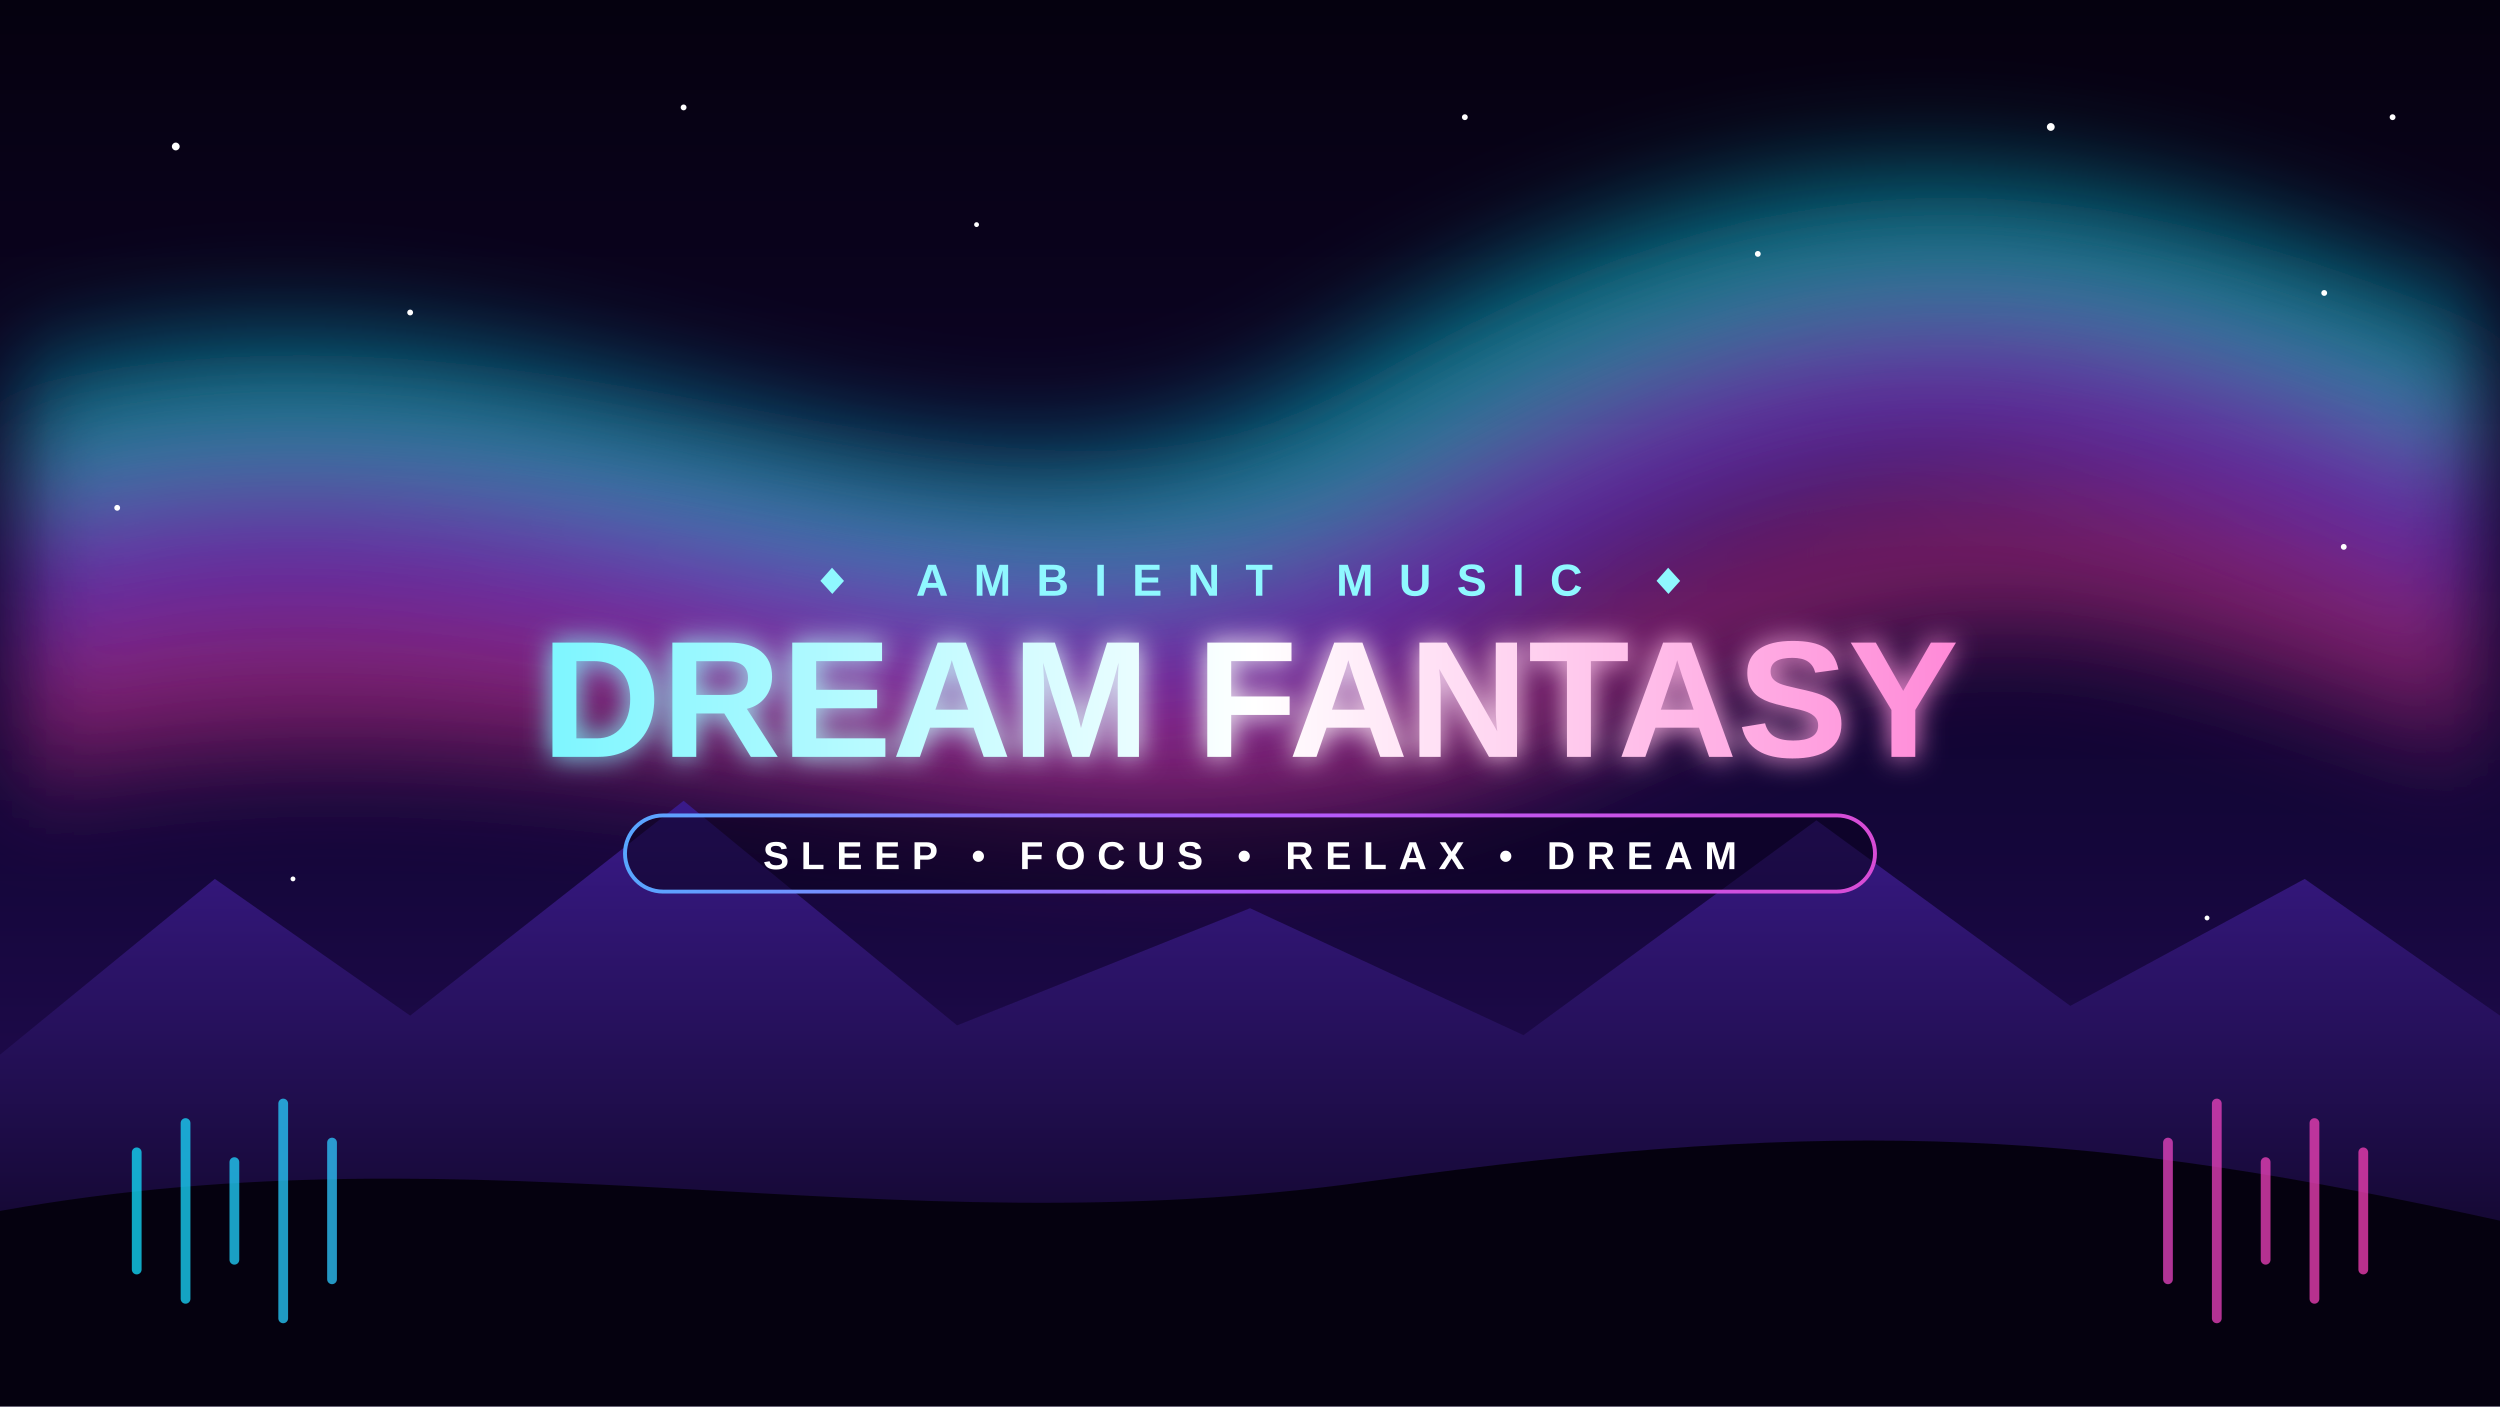
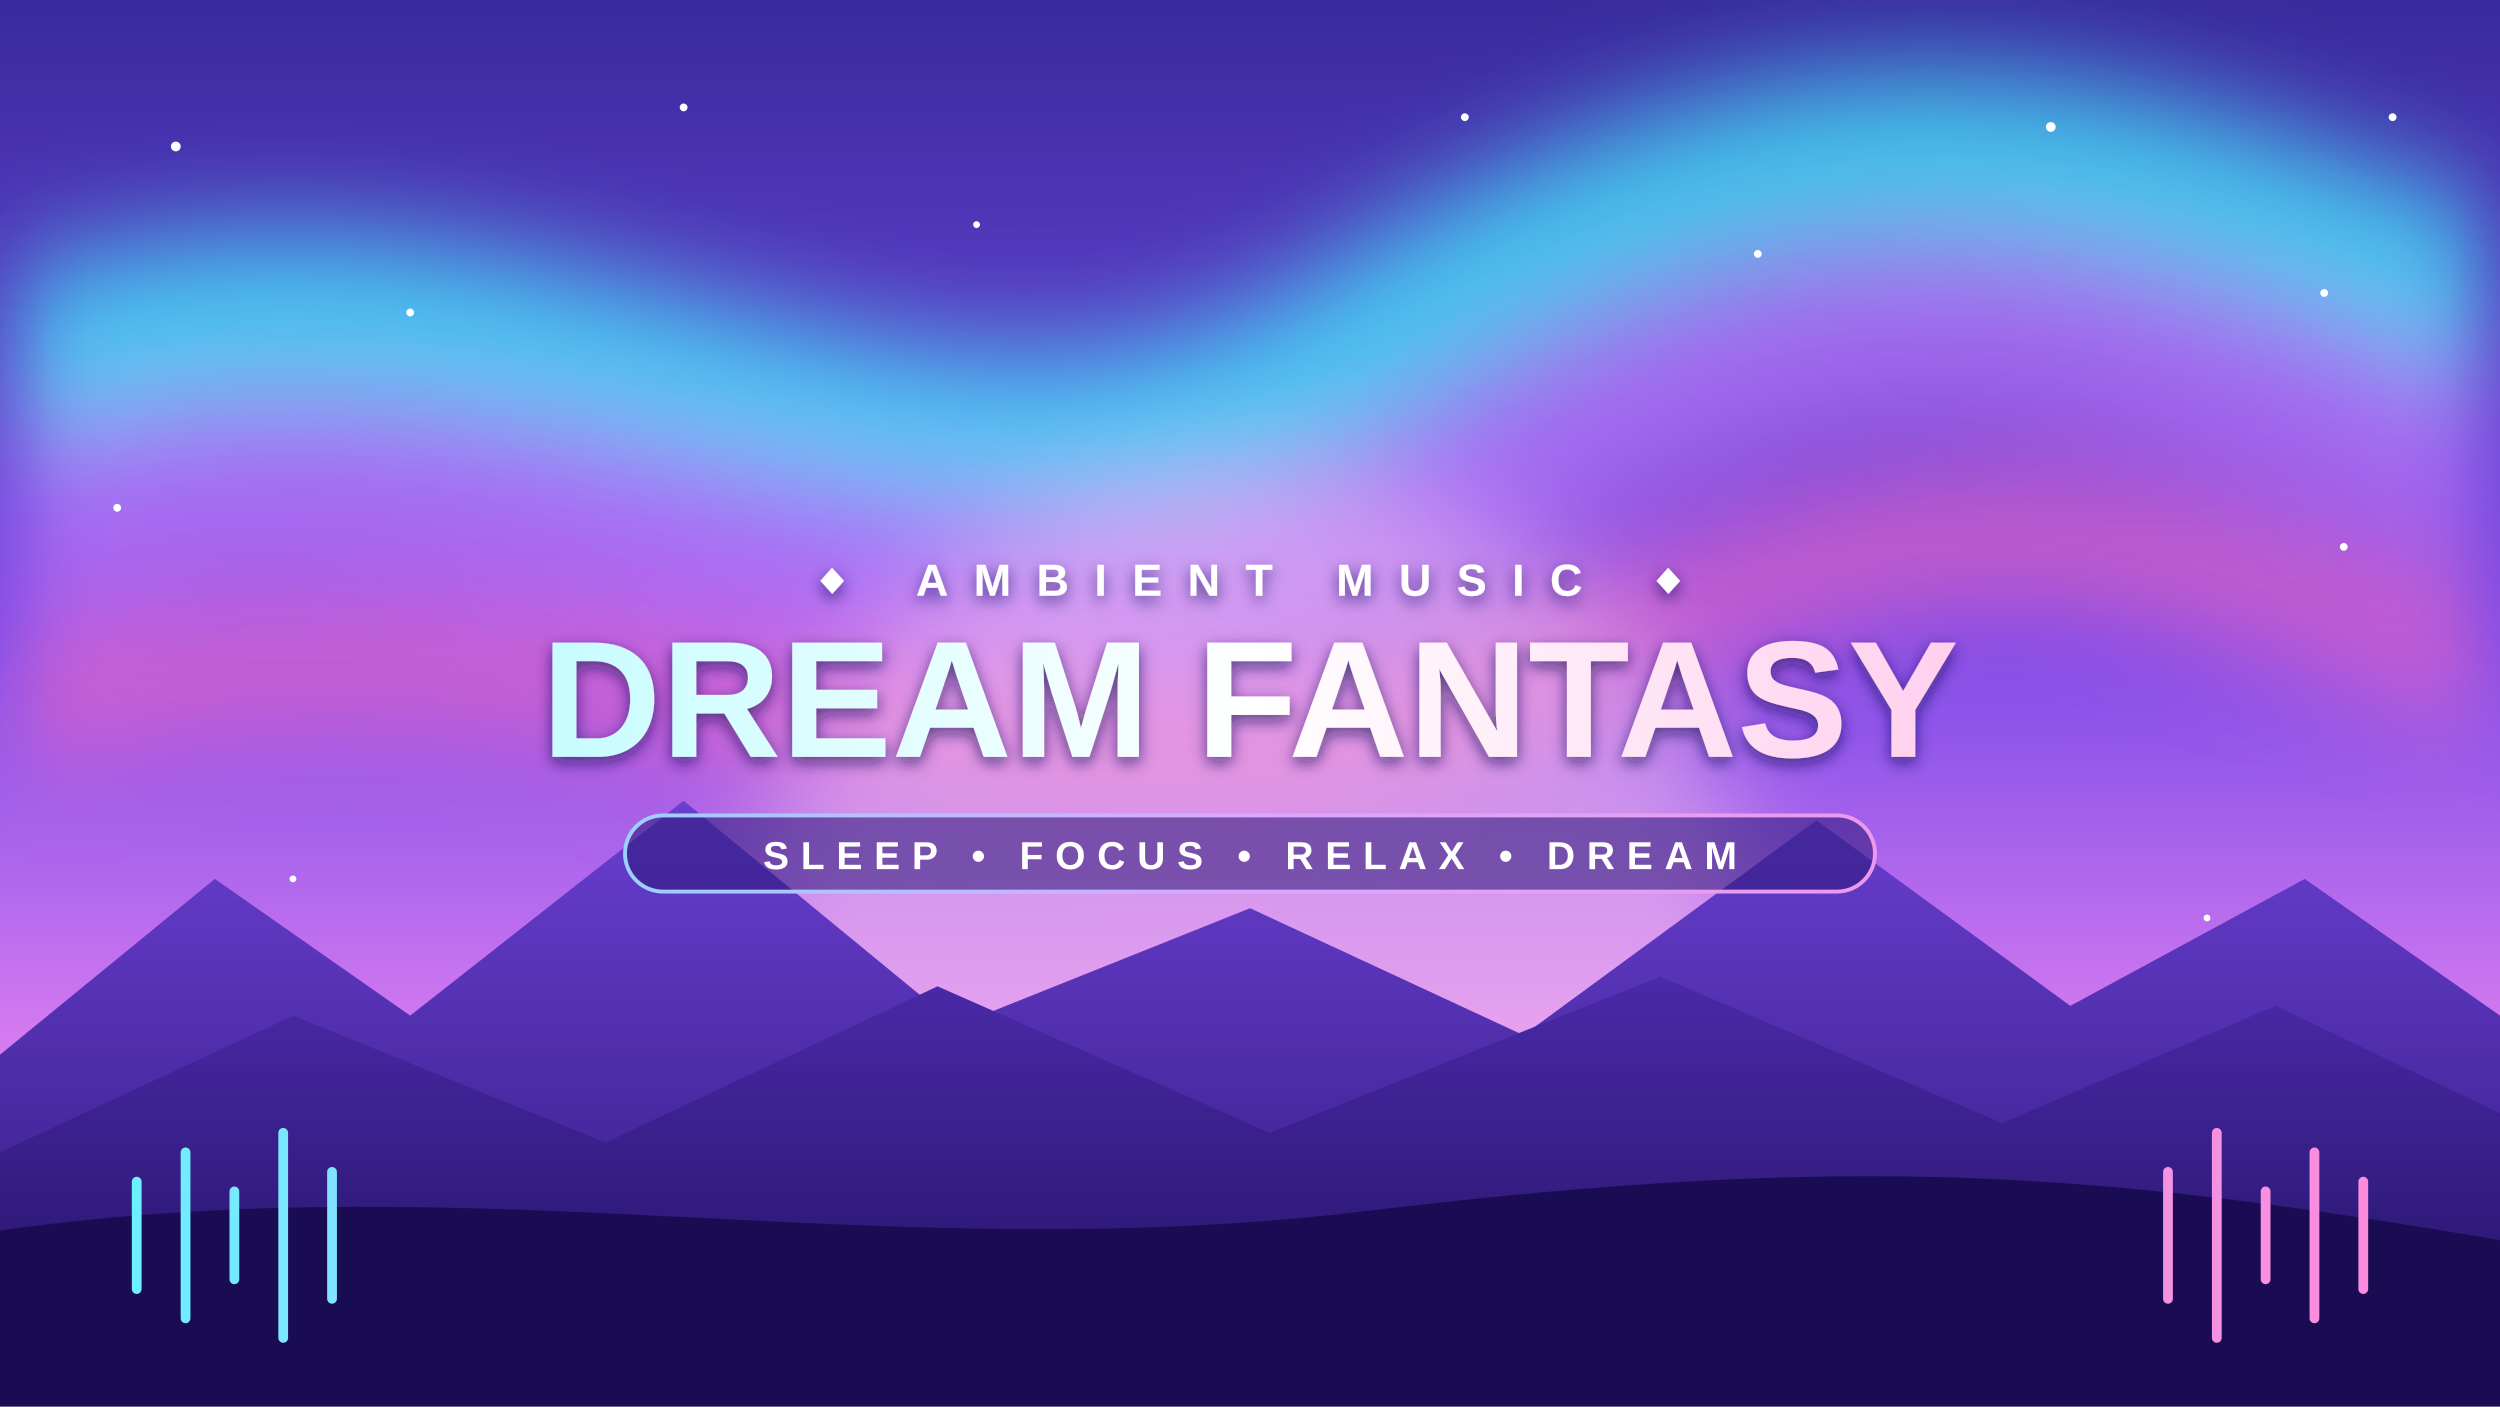
<svg xmlns="http://www.w3.org/2000/svg" width="2560" height="1440" viewBox="0 0 2560 1440">
  <defs>
    <linearGradient id="bg" x1="0" y1="0" x2="0" y2="1">
-       <stop offset="0" stop-color="#05010f" />
-       <stop offset="0.6" stop-color="#14063a" />
-       <stop offset="1" stop-color="#2a0f5e" />
+       <stop offset="0" stop-color="#3a2a9e" />
+       <stop offset="0.45" stop-color="#7a4ae8" />
+       <stop offset="0.75" stop-color="#d77cf0" />
+       <stop offset="1" stop-color="#ffa6dc" />
    </linearGradient>
    <linearGradient id="neon" gradientUnits="userSpaceOnUse" x1="0" y1="0" x2="2560" y2="0">
-       <stop offset="0" stop-color="#00f0ff" />
-       <stop offset="0.5" stop-color="#b05cff" />
-       <stop offset="1" stop-color="#ff3cac" />
+       <stop offset="0" stop-color="#5ff8ff" />
+       <stop offset="0.5" stop-color="#d9a8ff" />
+       <stop offset="1" stop-color="#ff8ad8" />
    </linearGradient>
    <linearGradient id="txt" x1="0" x2="1">
-       <stop offset="0" stop-color="#7ff6ff" />
+       <stop offset="0" stop-color="#c8fcff" />
      <stop offset="0.5" stop-color="#ffffff" />
-       <stop offset="1" stop-color="#ff8ad8" />
+       <stop offset="1" stop-color="#ffd0ee" />
    </linearGradient>
    <linearGradient id="mt" x1="0" y1="0" x2="0" y2="1">
-       <stop offset="0" stop-color="#3a1a8a" />
-       <stop offset="1" stop-color="#05010f" />
+       <stop offset="0" stop-color="#6a3fd0" />
+       <stop offset="1" stop-color="#2a1678" />
+     </linearGradient>
+     <linearGradient id="mt2" x1="0" y1="0" x2="0" y2="1">
+       <stop offset="0" stop-color="#4a2aa8" />
+       <stop offset="1" stop-color="#1e0f5c" />
    </linearGradient>
    <filter id="blur" filterUnits="userSpaceOnUse" x="-500" y="-500" width="3600" height="2500">
      <feGaussianBlur stdDeviation="55" />
    </filter>
    <filter id="glow" filterUnits="userSpaceOnUse" x="-200" y="-200" width="3000" height="1800">
-       <feGaussianBlur stdDeviation="14" result="b" />
+       <feGaussianBlur stdDeviation="12" result="b" />
      <feMerge>
        <feMergeNode in="b" />
        <feMergeNode in="SourceGraphic" />
      </feMerge>
    </filter>
+     <filter id="shadow" filterUnits="userSpaceOnUse" x="-200" y="-200" width="3000" height="1800">
+       <feDropShadow dx="0" dy="6" stdDeviation="8" flood-color="#1a0a5a" flood-opacity=".65" />
+     </filter>
  </defs>
  <rect width="2560" height="1440" fill="url(#bg)" />
-   <g filter="url(#blur)" opacity=".9" fill="none" stroke-linecap="round">
-     <path d="M-100 520 C 500 220 900 760 1400 450 S 2200 250 2700 480" stroke="#00f0ff" stroke-width="150" opacity=".55" />
-     <path d="M-100 640 C 500 380 1000 850 1500 560 S 2200 420 2700 600" stroke="#a24bff" stroke-width="170" opacity=".6" />
-     <path d="M-100 760 C 600 560 1100 940 1600 700 S 2200 600 2700 740" stroke="#ff3cac" stroke-width="130" opacity=".5" />
+   <g filter="url(#blur)" fill="none" stroke-linecap="round">
+     <path d="M-100 420 C 500 120 900 660 1400 350 S 2200 150 2700 380" stroke="#40f4ff" stroke-width="170" opacity=".75" />
+     <path d="M-100 580 C 500 320 1000 790 1500 500 S 2200 360 2700 540" stroke="#c07cff" stroke-width="180" opacity=".7" />
+     <path d="M-100 740 C 600 540 1100 920 1600 680 S 2200 580 2700 720" stroke="#ff6cc0" stroke-width="140" opacity=".6" />
  </g>
+   <circle cx="1280" cy="1000" r="520" fill="#ffd0f0" opacity=".45" filter="url(#blur)" />
  <g fill="#fff">
-     <circle cx="180" cy="150" r="4" />
-     <circle cx="420" cy="320" r="3" />
-     <circle cx="700" cy="110" r="3" />
-     <circle cx="1000" cy="230" r="2.5" />
-     <circle cx="1500" cy="120" r="3" />
-     <circle cx="1800" cy="260" r="3" />
-     <circle cx="2100" cy="130" r="4" />
-     <circle cx="2380" cy="300" r="3" />
-     <circle cx="2450" cy="120" r="3" />
-     <circle cx="120" cy="520" r="3" />
-     <circle cx="2400" cy="560" r="3" />
-     <circle cx="300" cy="900" r="2.5" />
-     <circle cx="2260" cy="940" r="2.5" />
+     <circle cx="180" cy="150" r="5" />
+     <circle cx="420" cy="320" r="4" />
+     <circle cx="700" cy="110" r="4" />
+     <circle cx="1000" cy="230" r="3.5" />
+     <circle cx="1500" cy="120" r="4" />
+     <circle cx="1800" cy="260" r="4" />
+     <circle cx="2100" cy="130" r="5" />
+     <circle cx="2380" cy="300" r="4" />
+     <circle cx="2450" cy="120" r="4" />
+     <circle cx="120" cy="520" r="4" />
+     <circle cx="2400" cy="560" r="4" />
+     <circle cx="300" cy="900" r="3.5" />
+     <circle cx="2260" cy="940" r="3.5" />
  </g>
  <path d="M0 1080 L 220 900 L 420 1040 L 700 820 L 980 1050 L 1280 930 L 1560 1060 L 1860 840 L 2120 1030 L 2360 900 L 2560 1040 V1440 H0Z" fill="url(#mt)" />
-   <path d="M0 1240 C 500 1150 900 1280 1400 1210 S 2150 1160 2560 1250 V1440 H0Z" fill="#05010f" />
-   <g stroke="url(#neon)" stroke-width="10" stroke-linecap="round" opacity=".75">
-     <line x1="140" y1="1180" x2="140" y2="1300" />
-     <line x1="190" y1="1150" x2="190" y2="1330" />
-     <line x1="240" y1="1190" x2="240" y2="1290" />
-     <line x1="290" y1="1130" x2="290" y2="1350" />
-     <line x1="340" y1="1170" x2="340" y2="1310" />
-     <line x1="2220" y1="1170" x2="2220" y2="1310" />
-     <line x1="2270" y1="1130" x2="2270" y2="1350" />
-     <line x1="2320" y1="1190" x2="2320" y2="1290" />
-     <line x1="2370" y1="1150" x2="2370" y2="1330" />
-     <line x1="2420" y1="1180" x2="2420" y2="1300" />
+   <path d="M0 1180 L 300 1040 L 620 1170 L 960 1010 L 1300 1160 L 1700 1000 L 2050 1150 L 2330 1030 L 2560 1140 V1440 H0Z" fill="url(#mt2)" />
+   <path d="M0 1260 C 500 1190 900 1300 1400 1240 S 2150 1200 2560 1270 V1440 H0Z" fill="#1a0c52" />
+   <g stroke="url(#neon)" stroke-width="10" stroke-linecap="round">
+     <line x1="140" y1="1210" x2="140" y2="1320" />
+     <line x1="190" y1="1180" x2="190" y2="1350" />
+     <line x1="240" y1="1220" x2="240" y2="1310" />
+     <line x1="290" y1="1160" x2="290" y2="1370" />
+     <line x1="340" y1="1200" x2="340" y2="1330" />
+     <line x1="2220" y1="1200" x2="2220" y2="1330" />
+     <line x1="2270" y1="1160" x2="2270" y2="1370" />
+     <line x1="2320" y1="1220" x2="2320" y2="1310" />
+     <line x1="2370" y1="1180" x2="2370" y2="1350" />
+     <line x1="2420" y1="1210" x2="2420" y2="1320" />
  </g>
-   <g font-family="'Avenir Next','Helvetica Neue',Arial,sans-serif" text-anchor="middle">
-     <text x="1280" y="610" font-size="46" font-weight="700" letter-spacing="26" fill="#8ff8ff">◆ AMBIENT MUSIC ◆</text>
-     <text x="1280" y="775" font-size="170" font-weight="900" textLength="1440" lengthAdjust="spacingAndGlyphs" fill="url(#txt)" filter="url(#glow)">DREAM FANTASY</text>
-     <rect x="640" y="835" width="1280" height="78" rx="39" fill="#0a0220" fill-opacity=".6" stroke="url(#neon)" stroke-width="4" />
+   <g font-family="'Avenir Next','Montserrat','Helvetica Neue',Arial,sans-serif" text-anchor="middle">
+     <text x="1280" y="610" font-size="46" font-weight="700" letter-spacing="26" fill="#fff" filter="url(#shadow)">◆ AMBIENT MUSIC ◆</text>
+     <text x="1280" y="775" font-size="170" font-weight="900" textLength="1440" lengthAdjust="spacingAndGlyphs" fill="url(#txt)" filter="url(#shadow)">DREAM FANTASY</text>
+     <rect x="640" y="835" width="1280" height="78" rx="39" fill="#2a1678" fill-opacity=".55" stroke="url(#neon)" stroke-width="4" />
    <text x="1280" y="890" font-size="40" font-weight="700" letter-spacing="12" fill="#fff">SLEEP  •  FOCUS  •  RELAX  •  DREAM</text>
  </g>
</svg>
